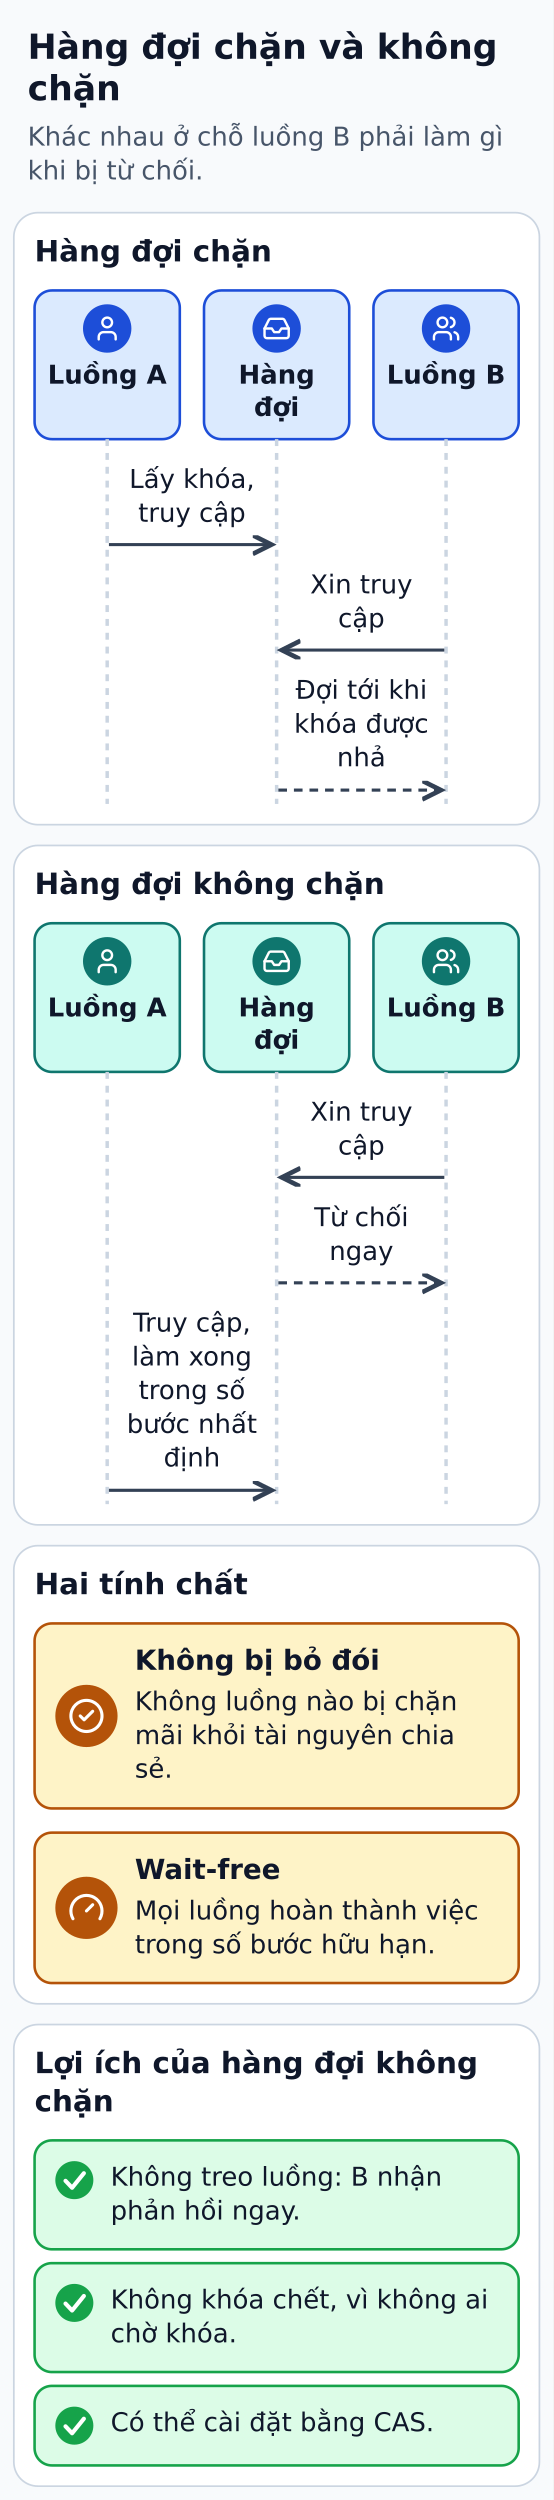
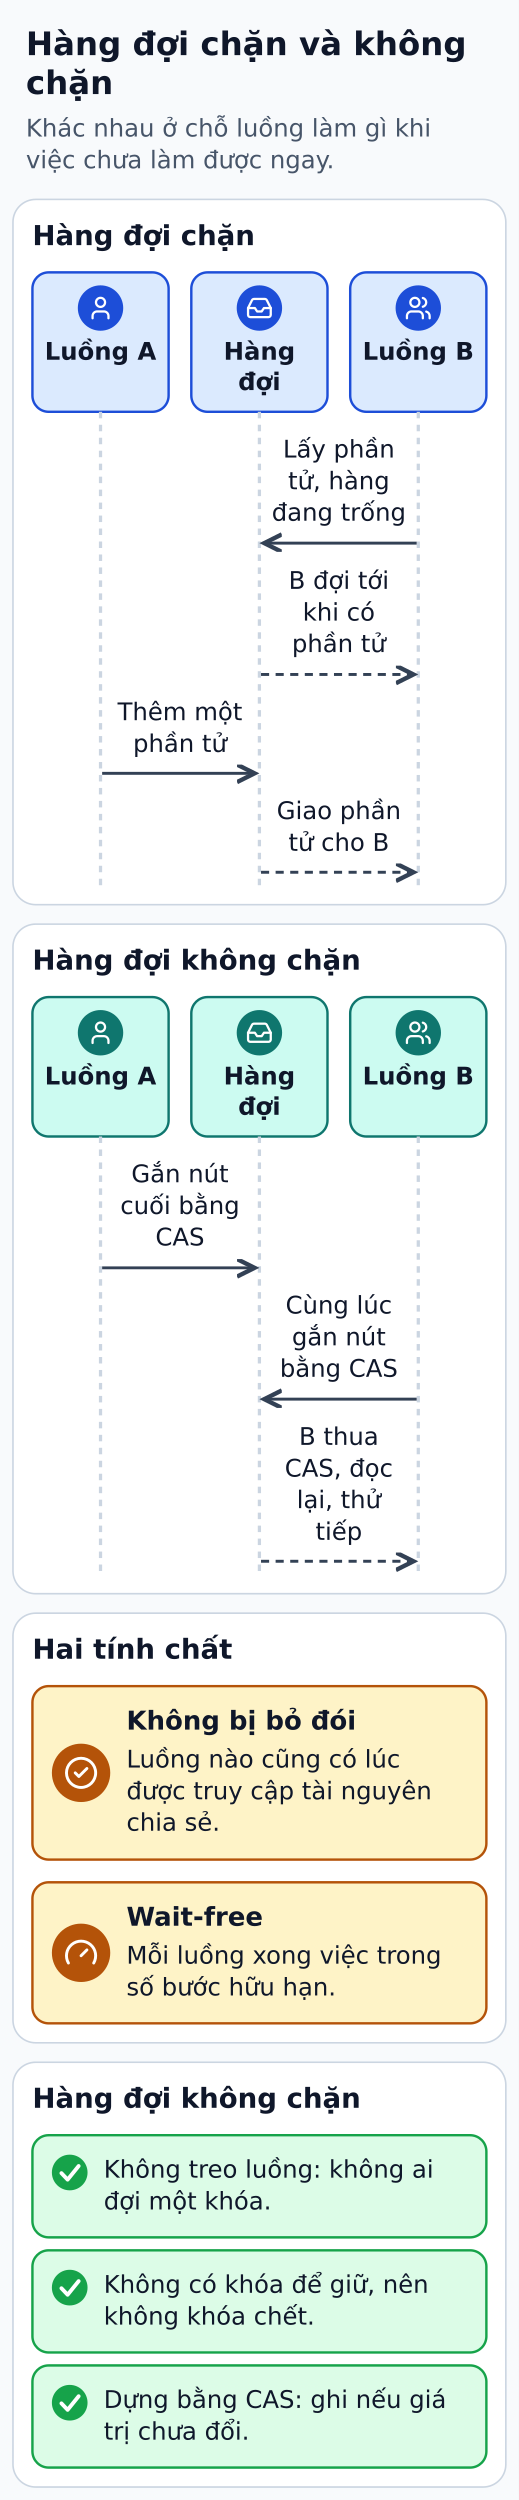
- <svg xmlns="http://www.w3.org/2000/svg" width="320" height="1446" viewBox="0 0 320 1446" role="img" aria-labelledby="title desc">
+ <svg xmlns="http://www.w3.org/2000/svg" width="320" height="1542" viewBox="0 0 320 1542" role="img" aria-labelledby="title desc">
  <defs>
    <marker id="arrow" markerWidth="8" markerHeight="8" refX="6" refY="3" orient="auto">
      <path d="M0,0 L6,3 L0,6" fill="none" stroke="#334155" stroke-width="1.5" />
    </marker>
  </defs>
-   <rect width="320" height="1446" fill="#f8fafc" />
+   <rect width="320" height="1542" fill="#f8fafc" />
  <g font-family="DejaVu Sans, Arial, sans-serif" fill="#0f172a">
    <text x="16" y="34" font-size="20" fill="#0f172a" font-weight="bold" text-anchor="start">Hàng đợi chặn và không</text>
    <text x="16" y="58" font-size="20" fill="#0f172a" font-weight="bold" text-anchor="start">chặn</text>
-     <text x="16" y="84.2" font-size="15" fill="#475569" font-weight="normal" text-anchor="start">Khác nhau ở chỗ luồng B phải làm gì</text>
-     <text x="16" y="103.8" font-size="15" fill="#475569" font-weight="normal" text-anchor="start">khi bị từ chối.</text>
-     <rect x="8" y="123" width="304" height="354" rx="14" fill="#ffffff" stroke="#cbd5e1" stroke-width="1" />
+     <text x="16" y="84.2" font-size="15" fill="#475569" font-weight="normal" text-anchor="start">Khác nhau ở chỗ luồng làm gì khi</text>
+     <text x="16" y="103.8" font-size="15" fill="#475569" font-weight="normal" text-anchor="start">việc chưa làm được ngay.</text>
+     <rect x="8" y="123" width="304" height="435" rx="14" fill="#ffffff" stroke="#cbd5e1" stroke-width="1" />
    <text x="20" y="151.2" font-size="17" fill="#0f172a" font-weight="bold" text-anchor="start">Hàng đợi chặn</text>
    <rect x="20" y="168" width="84" height="86" rx="10" fill="#dbeafe" stroke="#1d4ed8" stroke-width="1.5" />
    <circle cx="62" cy="190" r="14" fill="#1d4ed8" />
    <g transform="translate(53.6 181.6) scale(0.7)" fill="none" stroke="#FFFFFF" stroke-width="2" stroke-linecap="round" stroke-linejoin="round">
      <path d="M19 21v-2a4 4 0 0 0-4-4H9a4 4 0 0 0-4 4v2" />
      <circle cx="12" cy="7" r="4" />
    </g>
    <text x="62" y="221.9" font-size="15" fill="#0f172a" font-weight="bold" text-anchor="middle">Luồng A</text>
    <rect x="118" y="168" width="84" height="86" rx="10" fill="#dbeafe" stroke="#1d4ed8" stroke-width="1.5" />
    <circle cx="160" cy="190" r="14" fill="#1d4ed8" />
    <g transform="translate(151.6 181.6) scale(0.7)" fill="none" stroke="#FFFFFF" stroke-width="2" stroke-linecap="round" stroke-linejoin="round">
      <polyline points="22 12 16 12 14 15 10 15 8 12 2 12" />
      <path d="M5.45 5.11 2 12v6a2 2 0 0 0 2 2h16a2 2 0 0 0 2-2v-6l-3.45-6.89A2 2 0 0 0 16.76 4H7.24a2 2 0 0 0-1.79 1.11z" />
    </g>
    <text x="160" y="221.9" font-size="15" fill="#0f172a" font-weight="bold" text-anchor="middle">Hàng</text>
    <text x="160" y="240.6" font-size="15" fill="#0f172a" font-weight="bold" text-anchor="middle">đợi</text>
    <rect x="216" y="168" width="84" height="86" rx="10" fill="#dbeafe" stroke="#1d4ed8" stroke-width="1.5" />
    <circle cx="258" cy="190" r="14" fill="#1d4ed8" />
    <g transform="translate(249.6 181.6) scale(0.7)" fill="none" stroke="#FFFFFF" stroke-width="2" stroke-linecap="round" stroke-linejoin="round">
      <path d="M16 21v-2a4 4 0 0 0-4-4H6a4 4 0 0 0-4 4v2" />
      <path d="M16 3.128a4 4 0 0 1 0 7.744" />
      <path d="M22 21v-2a4 4 0 0 0-3-3.87" />
      <circle cx="9" cy="7" r="4" />
    </g>
    <text x="258" y="221.9" font-size="15" fill="#0f172a" font-weight="bold" text-anchor="middle">Luồng B</text>
-     <polyline points="62,254 62,465" fill="none" stroke="#cbd5e1" stroke-width="2" stroke-dasharray="4 4" />
-     <polyline points="160,254 160,465" fill="none" stroke="#cbd5e1" stroke-width="2" stroke-dasharray="4 4" />
-     <polyline points="258,254 258,465" fill="none" stroke="#cbd5e1" stroke-width="2" stroke-dasharray="4 4" />
-     <text x="111" y="282.2" font-size="15" fill="#0f172a" font-weight="normal" text-anchor="middle">Lấy khóa,</text>
-     <text x="111" y="301.8" font-size="15" fill="#0f172a" font-weight="normal" text-anchor="middle">truy cập</text>
-     <polyline points="63,315 157,315" fill="none" stroke="#334155" stroke-width="1.8" stroke-linejoin="round" marker-end="url(#arrow)" />
-     <text x="209" y="343.2" font-size="15" fill="#0f172a" font-weight="normal" text-anchor="middle">Xin truy</text>
-     <text x="209" y="362.8" font-size="15" fill="#0f172a" font-weight="normal" text-anchor="middle">cập</text>
-     <polyline points="257,376 163,376" fill="none" stroke="#334155" stroke-width="1.8" stroke-linejoin="round" marker-end="url(#arrow)" />
-     <text x="209" y="404.2" font-size="15" fill="#0f172a" font-weight="normal" text-anchor="middle">Đợi tới khi</text>
-     <text x="209" y="423.8" font-size="15" fill="#0f172a" font-weight="normal" text-anchor="middle">khóa được</text>
-     <text x="209" y="443.2" font-size="15" fill="#0f172a" font-weight="normal" text-anchor="middle">nhả</text>
-     <polyline points="161,457 255,457" fill="none" stroke="#334155" stroke-width="1.8" stroke-dasharray="5 4" stroke-linejoin="round" marker-end="url(#arrow)" />
-     <rect x="8" y="489" width="304" height="393" rx="14" fill="#ffffff" stroke="#cbd5e1" stroke-width="1" />
-     <text x="20" y="517.1" font-size="17" fill="#0f172a" font-weight="bold" text-anchor="start">Hàng đợi không chặn</text>
-     <rect x="20" y="534" width="84" height="86" rx="10" fill="#ccfbf1" stroke="#0f766e" stroke-width="1.5" />
-     <circle cx="62" cy="556" r="14" fill="#0f766e" />
-     <g transform="translate(53.6 547.6) scale(0.7)" fill="none" stroke="#FFFFFF" stroke-width="2" stroke-linecap="round" stroke-linejoin="round">
+     <polyline points="62,254 62,546" fill="none" stroke="#cbd5e1" stroke-width="2" stroke-dasharray="4 4" />
+     <polyline points="160,254 160,546" fill="none" stroke="#cbd5e1" stroke-width="2" stroke-dasharray="4 4" />
+     <polyline points="258,254 258,546" fill="none" stroke="#cbd5e1" stroke-width="2" stroke-dasharray="4 4" />
+     <text x="209" y="282.2" font-size="15" fill="#0f172a" font-weight="normal" text-anchor="middle">Lấy phần</text>
+     <text x="209" y="301.8" font-size="15" fill="#0f172a" font-weight="normal" text-anchor="middle">tử, hàng</text>
+     <text x="209" y="321.2" font-size="15" fill="#0f172a" font-weight="normal" text-anchor="middle">đang trống</text>
+     <polyline points="257,335 163,335" fill="none" stroke="#334155" stroke-width="1.8" stroke-linejoin="round" marker-end="url(#arrow)" />
+     <text x="209" y="363.2" font-size="15" fill="#0f172a" font-weight="normal" text-anchor="middle">B đợi tới</text>
+     <text x="209" y="382.8" font-size="15" fill="#0f172a" font-weight="normal" text-anchor="middle">khi có</text>
+     <text x="209" y="402.2" font-size="15" fill="#0f172a" font-weight="normal" text-anchor="middle">phần tử</text>
+     <polyline points="161,416 255,416" fill="none" stroke="#334155" stroke-width="1.8" stroke-dasharray="5 4" stroke-linejoin="round" marker-end="url(#arrow)" />
+     <text x="111" y="444.2" font-size="15" fill="#0f172a" font-weight="normal" text-anchor="middle">Thêm một</text>
+     <text x="111" y="463.8" font-size="15" fill="#0f172a" font-weight="normal" text-anchor="middle">phần tử</text>
+     <polyline points="63,477 157,477" fill="none" stroke="#334155" stroke-width="1.8" stroke-linejoin="round" marker-end="url(#arrow)" />
+     <text x="209" y="505.2" font-size="15" fill="#0f172a" font-weight="normal" text-anchor="middle">Giao phần</text>
+     <text x="209" y="524.8" font-size="15" fill="#0f172a" font-weight="normal" text-anchor="middle">tử cho B</text>
+     <polyline points="161,538 255,538" fill="none" stroke="#334155" stroke-width="1.8" stroke-dasharray="5 4" stroke-linejoin="round" marker-end="url(#arrow)" />
+     <rect x="8" y="570" width="304" height="413" rx="14" fill="#ffffff" stroke="#cbd5e1" stroke-width="1" />
+     <text x="20" y="598.1" font-size="17" fill="#0f172a" font-weight="bold" text-anchor="start">Hàng đợi không chặn</text>
+     <rect x="20" y="615" width="84" height="86" rx="10" fill="#ccfbf1" stroke="#0f766e" stroke-width="1.5" />
+     <circle cx="62" cy="637" r="14" fill="#0f766e" />
+     <g transform="translate(53.6 628.6) scale(0.7)" fill="none" stroke="#FFFFFF" stroke-width="2" stroke-linecap="round" stroke-linejoin="round">
      <path d="M19 21v-2a4 4 0 0 0-4-4H9a4 4 0 0 0-4 4v2" />
      <circle cx="12" cy="7" r="4" />
    </g>
-     <text x="62" y="587.9" font-size="15" fill="#0f172a" font-weight="bold" text-anchor="middle">Luồng A</text>
-     <rect x="118" y="534" width="84" height="86" rx="10" fill="#ccfbf1" stroke="#0f766e" stroke-width="1.5" />
-     <circle cx="160" cy="556" r="14" fill="#0f766e" />
-     <g transform="translate(151.6 547.6) scale(0.7)" fill="none" stroke="#FFFFFF" stroke-width="2" stroke-linecap="round" stroke-linejoin="round">
+     <text x="62" y="668.9" font-size="15" fill="#0f172a" font-weight="bold" text-anchor="middle">Luồng A</text>
+     <rect x="118" y="615" width="84" height="86" rx="10" fill="#ccfbf1" stroke="#0f766e" stroke-width="1.5" />
+     <circle cx="160" cy="637" r="14" fill="#0f766e" />
+     <g transform="translate(151.6 628.6) scale(0.7)" fill="none" stroke="#FFFFFF" stroke-width="2" stroke-linecap="round" stroke-linejoin="round">
      <polyline points="22 12 16 12 14 15 10 15 8 12 2 12" />
      <path d="M5.45 5.11 2 12v6a2 2 0 0 0 2 2h16a2 2 0 0 0 2-2v-6l-3.45-6.89A2 2 0 0 0 16.76 4H7.24a2 2 0 0 0-1.79 1.11z" />
    </g>
-     <text x="160" y="587.9" font-size="15" fill="#0f172a" font-weight="bold" text-anchor="middle">Hàng</text>
-     <text x="160" y="606.6" font-size="15" fill="#0f172a" font-weight="bold" text-anchor="middle">đợi</text>
-     <rect x="216" y="534" width="84" height="86" rx="10" fill="#ccfbf1" stroke="#0f766e" stroke-width="1.5" />
-     <circle cx="258" cy="556" r="14" fill="#0f766e" />
-     <g transform="translate(249.6 547.6) scale(0.7)" fill="none" stroke="#FFFFFF" stroke-width="2" stroke-linecap="round" stroke-linejoin="round">
+     <text x="160" y="668.9" font-size="15" fill="#0f172a" font-weight="bold" text-anchor="middle">Hàng</text>
+     <text x="160" y="687.6" font-size="15" fill="#0f172a" font-weight="bold" text-anchor="middle">đợi</text>
+     <rect x="216" y="615" width="84" height="86" rx="10" fill="#ccfbf1" stroke="#0f766e" stroke-width="1.5" />
+     <circle cx="258" cy="637" r="14" fill="#0f766e" />
+     <g transform="translate(249.6 628.6) scale(0.7)" fill="none" stroke="#FFFFFF" stroke-width="2" stroke-linecap="round" stroke-linejoin="round">
      <path d="M16 21v-2a4 4 0 0 0-4-4H6a4 4 0 0 0-4 4v2" />
      <path d="M16 3.128a4 4 0 0 1 0 7.744" />
      <path d="M22 21v-2a4 4 0 0 0-3-3.87" />
      <circle cx="9" cy="7" r="4" />
    </g>
-     <text x="258" y="587.9" font-size="15" fill="#0f172a" font-weight="bold" text-anchor="middle">Luồng B</text>
-     <polyline points="62,620 62,870" fill="none" stroke="#cbd5e1" stroke-width="2" stroke-dasharray="4 4" />
-     <polyline points="160,620 160,870" fill="none" stroke="#cbd5e1" stroke-width="2" stroke-dasharray="4 4" />
-     <polyline points="258,620 258,870" fill="none" stroke="#cbd5e1" stroke-width="2" stroke-dasharray="4 4" />
-     <text x="209" y="648.2" font-size="15" fill="#0f172a" font-weight="normal" text-anchor="middle">Xin truy</text>
-     <text x="209" y="667.8" font-size="15" fill="#0f172a" font-weight="normal" text-anchor="middle">cập</text>
-     <polyline points="257,681 163,681" fill="none" stroke="#334155" stroke-width="1.8" stroke-linejoin="round" marker-end="url(#arrow)" />
-     <text x="209" y="709.2" font-size="15" fill="#0f172a" font-weight="normal" text-anchor="middle">Từ chối</text>
-     <text x="209" y="728.8" font-size="15" fill="#0f172a" font-weight="normal" text-anchor="middle">ngay</text>
-     <polyline points="161,742 255,742" fill="none" stroke="#334155" stroke-width="1.8" stroke-dasharray="5 4" stroke-linejoin="round" marker-end="url(#arrow)" />
-     <text x="111" y="770.2" font-size="15" fill="#0f172a" font-weight="normal" text-anchor="middle">Truy cập,</text>
-     <text x="111" y="789.8" font-size="15" fill="#0f172a" font-weight="normal" text-anchor="middle">làm xong</text>
-     <text x="111" y="809.2" font-size="15" fill="#0f172a" font-weight="normal" text-anchor="middle">trong số</text>
-     <text x="111" y="828.8" font-size="15" fill="#0f172a" font-weight="normal" text-anchor="middle">bước nhất</text>
-     <text x="111" y="848.2" font-size="15" fill="#0f172a" font-weight="normal" text-anchor="middle">định</text>
-     <polyline points="63,862 157,862" fill="none" stroke="#334155" stroke-width="1.8" stroke-linejoin="round" marker-end="url(#arrow)" />
-     <rect x="8" y="894" width="304" height="265" rx="14" fill="#ffffff" stroke="#cbd5e1" stroke-width="1" />
-     <text x="20" y="922.1" font-size="17" fill="#0f172a" font-weight="bold" text-anchor="start">Hai tính chất</text>
-     <rect x="20" y="939" width="280" height="107" rx="10" fill="#fef3c7" stroke="#b45309" stroke-width="1.5" />
-     <circle cx="50" cy="992.5" r="18" fill="#b45309" />
-     <g transform="translate(39.2 981.7) scale(0.9)" fill="none" stroke="#FFFFFF" stroke-width="2" stroke-linecap="round" stroke-linejoin="round">
+     <text x="258" y="668.9" font-size="15" fill="#0f172a" font-weight="bold" text-anchor="middle">Luồng B</text>
+     <polyline points="62,701 62,971" fill="none" stroke="#cbd5e1" stroke-width="2" stroke-dasharray="4 4" />
+     <polyline points="160,701 160,971" fill="none" stroke="#cbd5e1" stroke-width="2" stroke-dasharray="4 4" />
+     <polyline points="258,701 258,971" fill="none" stroke="#cbd5e1" stroke-width="2" stroke-dasharray="4 4" />
+     <text x="111" y="729.2" font-size="15" fill="#0f172a" font-weight="normal" text-anchor="middle">Gắn nút</text>
+     <text x="111" y="748.8" font-size="15" fill="#0f172a" font-weight="normal" text-anchor="middle">cuối bằng</text>
+     <text x="111" y="768.2" font-size="15" fill="#0f172a" font-weight="normal" text-anchor="middle">CAS</text>
+     <polyline points="63,782 157,782" fill="none" stroke="#334155" stroke-width="1.8" stroke-linejoin="round" marker-end="url(#arrow)" />
+     <text x="209" y="810.2" font-size="15" fill="#0f172a" font-weight="normal" text-anchor="middle">Cùng lúc</text>
+     <text x="209" y="829.8" font-size="15" fill="#0f172a" font-weight="normal" text-anchor="middle">gắn nút</text>
+     <text x="209" y="849.2" font-size="15" fill="#0f172a" font-weight="normal" text-anchor="middle">bằng CAS</text>
+     <polyline points="257,863 163,863" fill="none" stroke="#334155" stroke-width="1.8" stroke-linejoin="round" marker-end="url(#arrow)" />
+     <text x="209" y="891.2" font-size="15" fill="#0f172a" font-weight="normal" text-anchor="middle">B thua</text>
+     <text x="209" y="910.8" font-size="15" fill="#0f172a" font-weight="normal" text-anchor="middle">CAS, đọc</text>
+     <text x="209" y="930.2" font-size="15" fill="#0f172a" font-weight="normal" text-anchor="middle">lại, thử</text>
+     <text x="209" y="949.8" font-size="15" fill="#0f172a" font-weight="normal" text-anchor="middle">tiếp</text>
+     <polyline points="161,963 255,963" fill="none" stroke="#334155" stroke-width="1.8" stroke-dasharray="5 4" stroke-linejoin="round" marker-end="url(#arrow)" />
+     <rect x="8" y="995" width="304" height="265" rx="14" fill="#ffffff" stroke="#cbd5e1" stroke-width="1" />
+     <text x="20" y="1023.1" font-size="17" fill="#0f172a" font-weight="bold" text-anchor="start">Hai tính chất</text>
+     <rect x="20" y="1040" width="280" height="107" rx="10" fill="#fef3c7" stroke="#b45309" stroke-width="1.5" />
+     <circle cx="50" cy="1093.5" r="18" fill="#b45309" />
+     <g transform="translate(39.2 1082.7) scale(0.9)" fill="none" stroke="#FFFFFF" stroke-width="2" stroke-linecap="round" stroke-linejoin="round">
      <circle cx="12" cy="12" r="10" />
      <path d="m16 9-5.5 5.5L8 12" />
    </g>
-     <text x="78" y="965.8" font-size="16" fill="#0f172a" font-weight="bold" text-anchor="start">Không bị bỏ đói</text>
-     <text x="78" y="989.2" font-size="15" fill="#0f172a" font-weight="normal" text-anchor="start">Không luồng nào bị chặn</text>
-     <text x="78" y="1008.8" font-size="15" fill="#0f172a" font-weight="normal" text-anchor="start">mãi khỏi tài nguyên chia</text>
-     <text x="78" y="1028.2" font-size="15" fill="#0f172a" font-weight="normal" text-anchor="start">sẻ.</text>
-     <rect x="20" y="1060" width="280" height="87" rx="10" fill="#fef3c7" stroke="#b45309" stroke-width="1.5" />
-     <circle cx="50" cy="1103.5" r="18" fill="#b45309" />
-     <g transform="translate(39.2 1092.7) scale(0.9)" fill="none" stroke="#FFFFFF" stroke-width="2" stroke-linecap="round" stroke-linejoin="round">
+     <text x="78" y="1066.8" font-size="16" fill="#0f172a" font-weight="bold" text-anchor="start">Không bị bỏ đói</text>
+     <text x="78" y="1090.2" font-size="15" fill="#0f172a" font-weight="normal" text-anchor="start">Luồng nào cũng có lúc</text>
+     <text x="78" y="1109.8" font-size="15" fill="#0f172a" font-weight="normal" text-anchor="start">được truy cập tài nguyên</text>
+     <text x="78" y="1129.2" font-size="15" fill="#0f172a" font-weight="normal" text-anchor="start">chia sẻ.</text>
+     <rect x="20" y="1161" width="280" height="87" rx="10" fill="#fef3c7" stroke="#b45309" stroke-width="1.5" />
+     <circle cx="50" cy="1204.5" r="18" fill="#b45309" />
+     <g transform="translate(39.2 1193.7) scale(0.9)" fill="none" stroke="#FFFFFF" stroke-width="2" stroke-linecap="round" stroke-linejoin="round">
      <path d="m12 14 4-4" />
      <path d="M3.34 19a10 10 0 1 1 17.32 0" />
    </g>
-     <text x="78" y="1086.8" font-size="16" fill="#0f172a" font-weight="bold" text-anchor="start">Wait-free</text>
-     <text x="78" y="1110.2" font-size="15" fill="#0f172a" font-weight="normal" text-anchor="start">Mọi luồng hoàn thành việc</text>
-     <text x="78" y="1129.8" font-size="15" fill="#0f172a" font-weight="normal" text-anchor="start">trong số bước hữu hạn.</text>
-     <rect x="8" y="1171" width="304" height="267" rx="14" fill="#ffffff" stroke="#cbd5e1" stroke-width="1" />
-     <text x="20" y="1199.1" font-size="17" fill="#0f172a" font-weight="bold" text-anchor="start">Lợi ích của hàng đợi không</text>
-     <text x="20" y="1221.2" font-size="17" fill="#0f172a" font-weight="bold" text-anchor="start">chặn</text>
-     <rect x="20" y="1238" width="280" height="63" rx="10" fill="#dcfce7" stroke="#16a34a" stroke-width="1.5" />
-     <circle cx="43" cy="1261" r="11" fill="#16a34a" />
-     <polyline points="37.9,1261.4 41.7,1265.4 48.5,1257" fill="none" stroke="#ffffff" stroke-width="2.4" stroke-linecap="round" stroke-linejoin="round" />
-     <text x="64" y="1264.2" font-size="15" fill="#0f172a" font-weight="normal" text-anchor="start">Không treo luồng: B nhận</text>
-     <text x="64" y="1283.8" font-size="15" fill="#0f172a" font-weight="normal" text-anchor="start">phản hồi ngay.</text>
-     <rect x="20" y="1309" width="280" height="63" rx="10" fill="#dcfce7" stroke="#16a34a" stroke-width="1.5" />
-     <circle cx="43" cy="1332" r="11" fill="#16a34a" />
-     <polyline points="37.9,1332.4 41.7,1336.4 48.5,1328" fill="none" stroke="#ffffff" stroke-width="2.4" stroke-linecap="round" stroke-linejoin="round" />
-     <text x="64" y="1335.2" font-size="15" fill="#0f172a" font-weight="normal" text-anchor="start">Không khóa chết, vì không ai</text>
-     <text x="64" y="1354.8" font-size="15" fill="#0f172a" font-weight="normal" text-anchor="start">chờ khóa.</text>
-     <rect x="20" y="1380" width="280" height="46" rx="10" fill="#dcfce7" stroke="#16a34a" stroke-width="1.5" />
-     <circle cx="43" cy="1403" r="11" fill="#16a34a" />
-     <polyline points="37.9,1403.4 41.7,1407.4 48.5,1399" fill="none" stroke="#ffffff" stroke-width="2.4" stroke-linecap="round" stroke-linejoin="round" />
-     <text x="64" y="1406.2" font-size="15" fill="#0f172a" font-weight="normal" text-anchor="start">Có thể cài đặt bằng CAS.</text>
+     <text x="78" y="1187.8" font-size="16" fill="#0f172a" font-weight="bold" text-anchor="start">Wait-free</text>
+     <text x="78" y="1211.2" font-size="15" fill="#0f172a" font-weight="normal" text-anchor="start">Mỗi luồng xong việc trong</text>
+     <text x="78" y="1230.8" font-size="15" fill="#0f172a" font-weight="normal" text-anchor="start">số bước hữu hạn.</text>
+     <rect x="8" y="1272" width="304" height="262" rx="14" fill="#ffffff" stroke="#cbd5e1" stroke-width="1" />
+     <text x="20" y="1300.1" font-size="17" fill="#0f172a" font-weight="bold" text-anchor="start">Hàng đợi không chặn</text>
+     <rect x="20" y="1317" width="280" height="63" rx="10" fill="#dcfce7" stroke="#16a34a" stroke-width="1.5" />
+     <circle cx="43" cy="1340" r="11" fill="#16a34a" />
+     <polyline points="37.9,1340.4 41.7,1344.4 48.5,1336" fill="none" stroke="#ffffff" stroke-width="2.4" stroke-linecap="round" stroke-linejoin="round" />
+     <text x="64" y="1343.2" font-size="15" fill="#0f172a" font-weight="normal" text-anchor="start">Không treo luồng: không ai</text>
+     <text x="64" y="1362.8" font-size="15" fill="#0f172a" font-weight="normal" text-anchor="start">đợi một khóa.</text>
+     <rect x="20" y="1388" width="280" height="63" rx="10" fill="#dcfce7" stroke="#16a34a" stroke-width="1.5" />
+     <circle cx="43" cy="1411" r="11" fill="#16a34a" />
+     <polyline points="37.9,1411.4 41.7,1415.4 48.5,1407" fill="none" stroke="#ffffff" stroke-width="2.4" stroke-linecap="round" stroke-linejoin="round" />
+     <text x="64" y="1414.2" font-size="15" fill="#0f172a" font-weight="normal" text-anchor="start">Không có khóa để giữ, nên</text>
+     <text x="64" y="1433.8" font-size="15" fill="#0f172a" font-weight="normal" text-anchor="start">không khóa chết.</text>
+     <rect x="20" y="1459" width="280" height="63" rx="10" fill="#dcfce7" stroke="#16a34a" stroke-width="1.5" />
+     <circle cx="43" cy="1482" r="11" fill="#16a34a" />
+     <polyline points="37.9,1482.4 41.7,1486.4 48.5,1478" fill="none" stroke="#ffffff" stroke-width="2.4" stroke-linecap="round" stroke-linejoin="round" />
+     <text x="64" y="1485.2" font-size="15" fill="#0f172a" font-weight="normal" text-anchor="start">Dựng bằng CAS: ghi nếu giá</text>
+     <text x="64" y="1504.8" font-size="15" fill="#0f172a" font-weight="normal" text-anchor="start">trị chưa đổi.</text>
  </g>
</svg>
